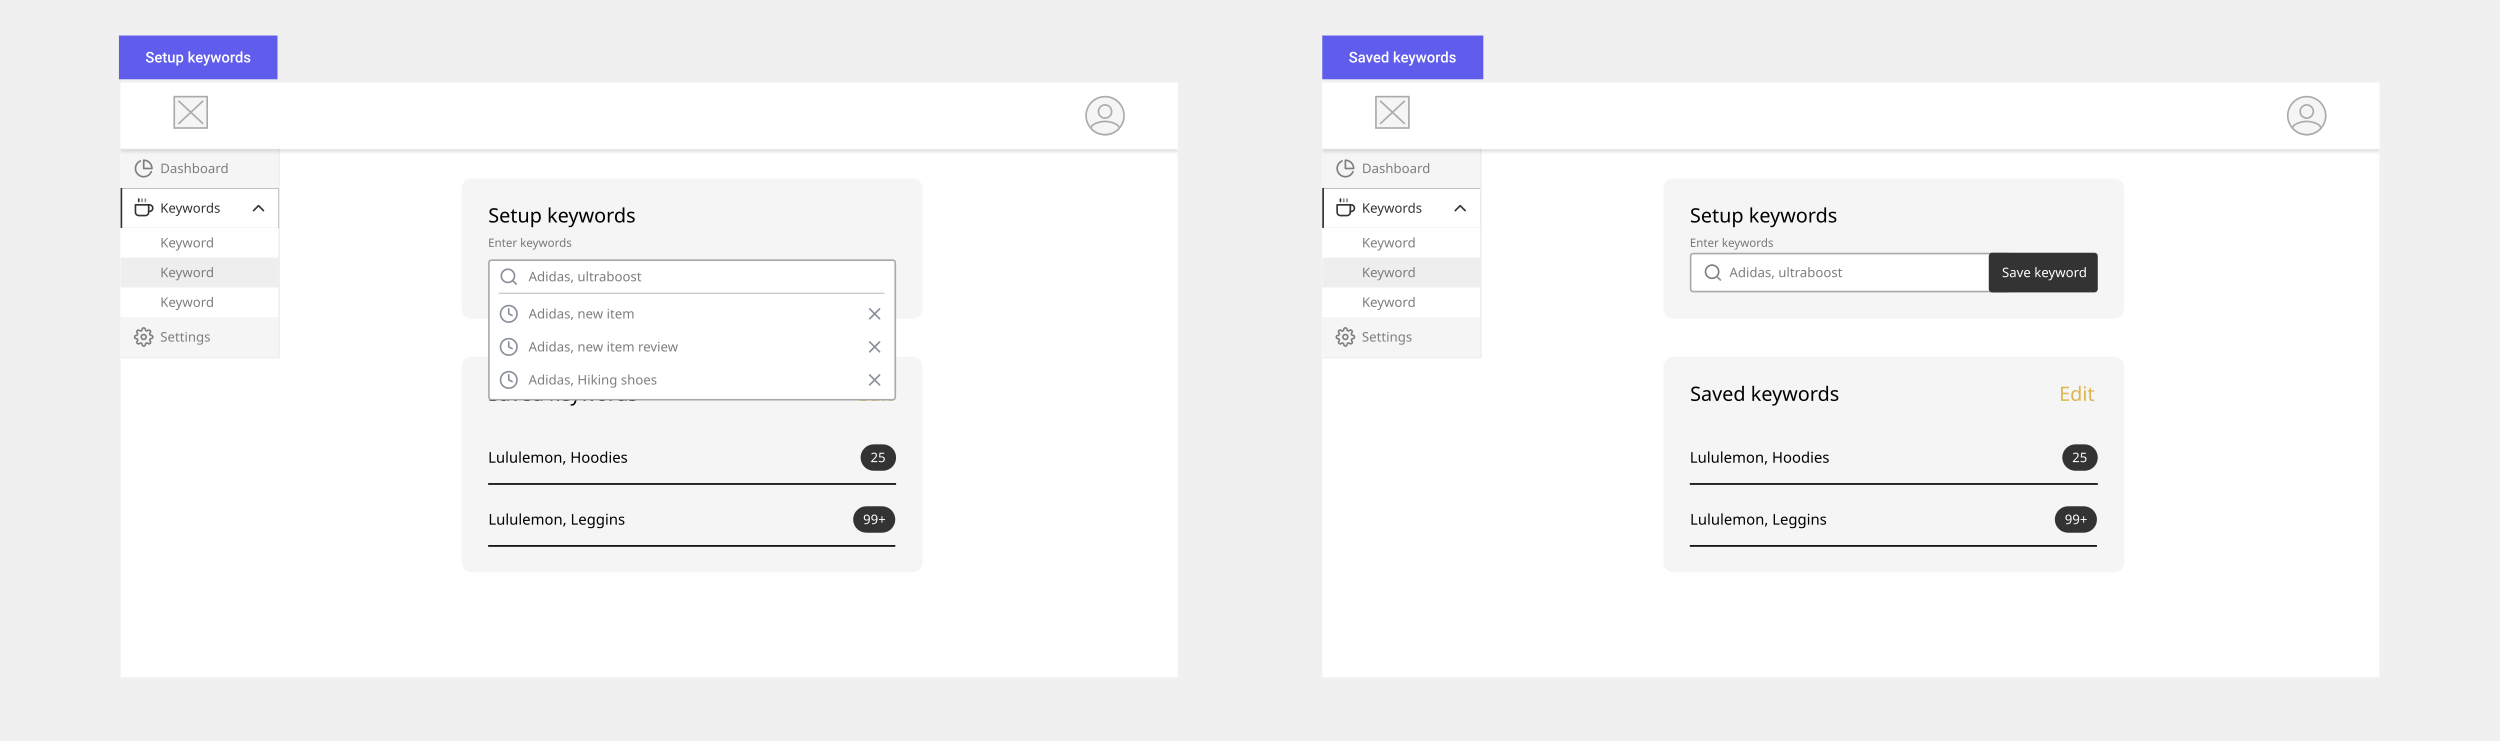
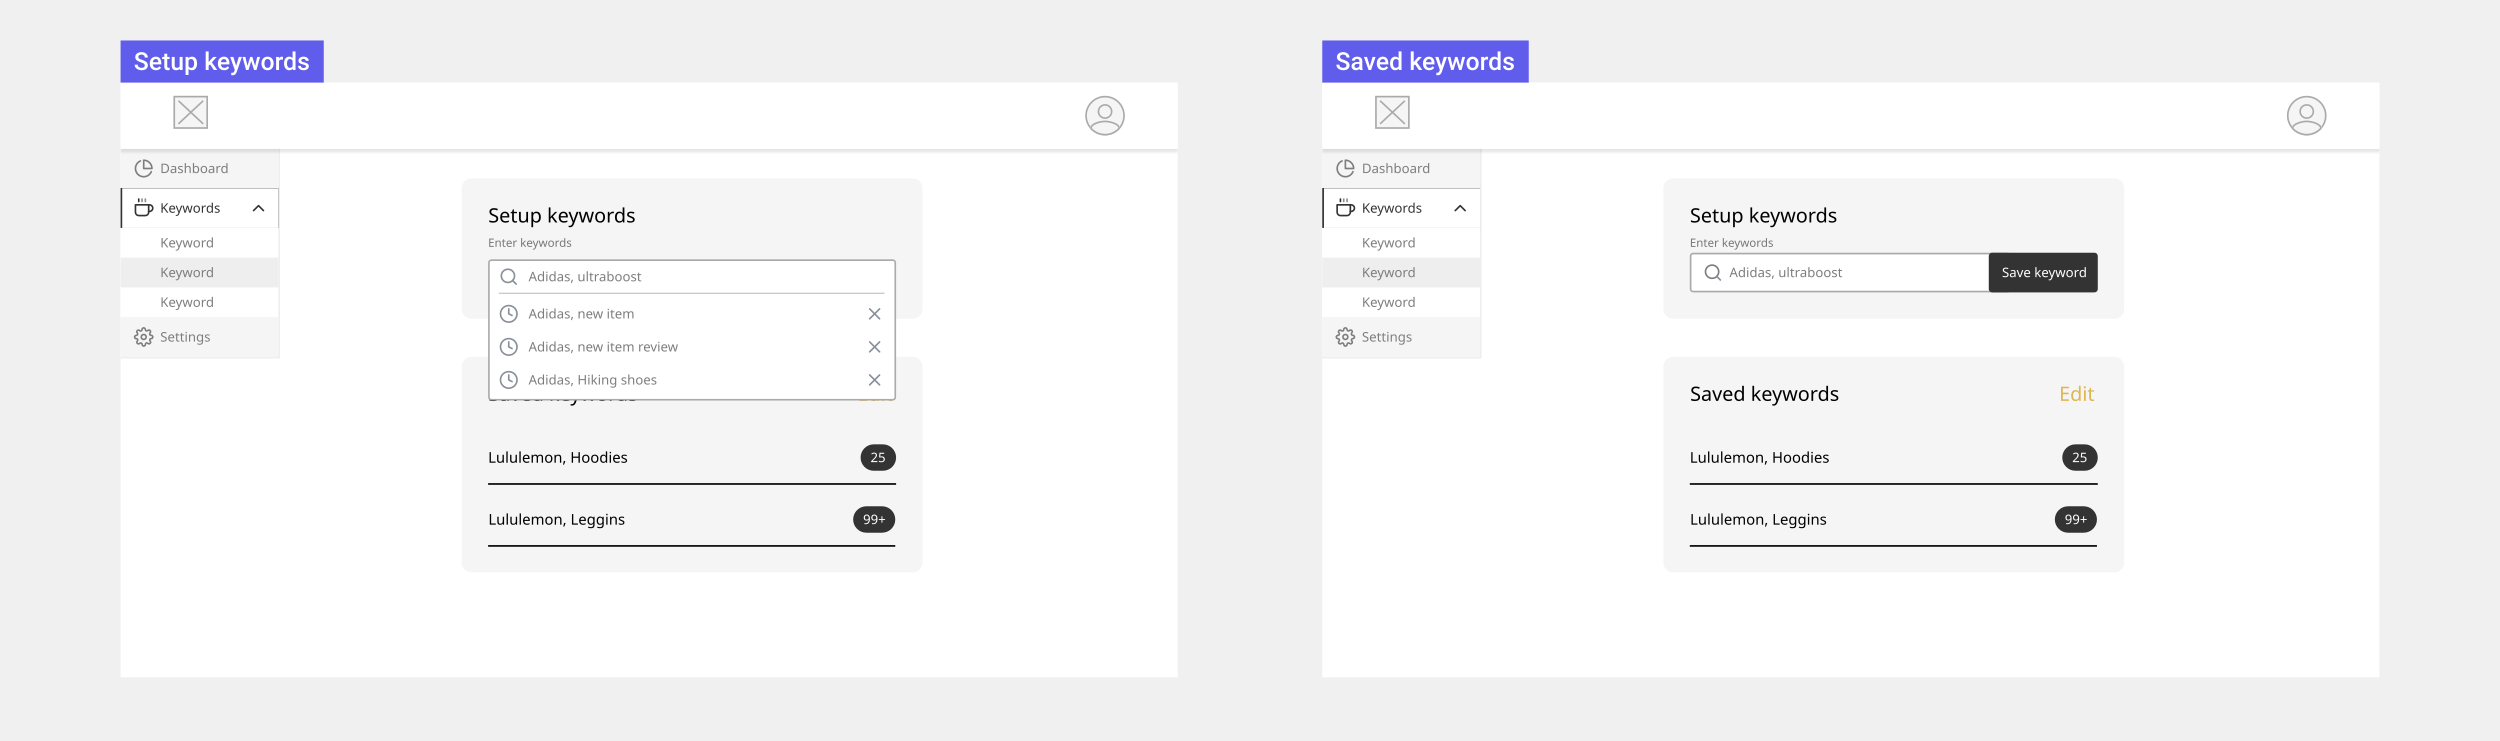
<svg xmlns="http://www.w3.org/2000/svg" width="3027" height="897" viewBox="0 0 3027 897" fill="none">
  <g clip-path="url(#clip0_3253_23438)">
    <rect width="1280" height="720" transform="translate(146 100)" fill="white" />
    <rect x="559" y="432" width="558" height="261" rx="12" fill="#F5F5F5" />
    <text fill="black" xml:space="preserve" style="white-space: pre" font-family="Chalkboard" font-size="24" letter-spacing="0em">
      <tspan x="591.398" y="485.367">Saved keywords</tspan>
    </text>
    <text fill="#DEB650" xml:space="preserve" style="white-space: pre" font-family="Chalkboard" font-size="24" letter-spacing="0em">
      <tspan x="1038.17" y="485.367">Edit</tspan>
    </text>
    <text fill="black" xml:space="preserve" style="white-space: pre" font-family="Chalkboard" font-size="18" letter-spacing="0em">
      <tspan x="591.019" y="560.275">Lululemon, Hoodies</tspan>
    </text>
    <rect x="1042" y="538" width="43" height="32" rx="16" fill="#333333" />
    <text fill="white" xml:space="preserve" style="white-space: pre" font-family="Chalkboard" font-size="16" letter-spacing="0em">
      <tspan x="1054" y="559.578">25</tspan>
    </text>
    <path d="M1085 585H591V587H1085V585Z" fill="black" mask="url(#path-4-inside-1_3253_23438)" />
    <text fill="black" xml:space="preserve" style="white-space: pre" font-family="Chalkboard" font-size="18" letter-spacing="0em">
      <tspan x="591.31" y="635.275">Lululemon, Leggins</tspan>
    </text>
    <rect x="1033" y="613" width="51" height="32" rx="16" fill="#333333" />
    <text fill="white" xml:space="preserve" style="white-space: pre" font-family="Chalkboard" font-size="16" letter-spacing="0em">
      <tspan x="1045" y="634.578">99+</tspan>
    </text>
    <path d="M1084 660H591V662H1084V660Z" fill="black" mask="url(#path-9-inside-2_3253_23438)" />
    <rect width="191" height="48" transform="translate(146 180)" fill="#F5F5F5" />
    <path d="M183.21 207.89C182.574 209.394 181.579 210.72 180.312 211.751C179.045 212.782 177.545 213.487 175.942 213.805C174.34 214.122 172.684 214.042 171.12 213.572C169.556 213.101 168.131 212.255 166.969 211.107C165.807 209.958 164.945 208.543 164.457 206.984C163.968 205.425 163.87 203.771 164.169 202.165C164.468 200.559 165.155 199.051 166.172 197.772C167.189 196.493 168.503 195.483 170 194.83" stroke="#7D7D7D" stroke-width="2" stroke-linecap="round" stroke-linejoin="round" />
    <path d="M184 204C184 202.687 183.741 201.386 183.239 200.173C182.736 198.96 182 197.858 181.071 196.929C180.142 196 179.04 195.264 177.827 194.761C176.614 194.259 175.313 194 174 194V204H184Z" stroke="#7D7D7D" stroke-width="2" stroke-linecap="round" stroke-linejoin="round" />
    <text fill="#7D7D7D" xml:space="preserve" style="white-space: pre" font-family="Chalkboard" font-size="16" letter-spacing="0em">
      <tspan x="194" y="209.578">Dashboard</tspan>
    </text>
    <g filter="url(#filter0_i_3253_23438)">
      <rect width="191" height="48" transform="translate(146 228)" fill="white" />
      <path d="M180 248H181C182.061 248 183.078 248.421 183.828 249.172C184.579 249.922 185 250.939 185 252C185 253.061 184.579 254.078 183.828 254.828C183.078 255.579 182.061 256 181 256H180" stroke="#333333" stroke-width="2" stroke-linecap="round" stroke-linejoin="round" />
      <path d="M164 248H180V257C180 258.061 179.579 259.078 178.828 259.828C178.078 260.579 177.061 261 176 261H168C166.939 261 165.922 260.579 165.172 259.828C164.421 259.078 164 258.061 164 257V248Z" stroke="#333333" stroke-width="2" stroke-linecap="round" stroke-linejoin="round" />
      <path d="M168 241V244" stroke="#333333" stroke-width="2" stroke-linecap="round" stroke-linejoin="round" />
      <path d="M172 241V244" stroke="#898F9B" stroke-width="2" stroke-linecap="round" stroke-linejoin="round" />
      <path d="M176 241V244" stroke="#898F9B" stroke-width="2" stroke-linecap="round" stroke-linejoin="round" />
      <text fill="#333333" xml:space="preserve" style="white-space: pre" font-family="Chalkboard" font-size="16" letter-spacing="0em">
        <tspan x="194" y="257.578">Keywords</tspan>
      </text>
      <path d="M319 255L313 249L307 255" stroke="#333333" stroke-width="2" stroke-linecap="round" stroke-linejoin="round" />
    </g>
    <rect width="191" height="108" transform="translate(146 276)" fill="white" />
    <text fill="#7D7D7D" xml:space="preserve" style="white-space: pre" font-family="Chalkboard" font-size="16" letter-spacing="0em">
      <tspan x="194" y="299.578">Keyword</tspan>
    </text>
    <rect width="191" height="36" transform="translate(146 312)" fill="#EEEEEE" />
    <text fill="#7D7D7D" xml:space="preserve" style="white-space: pre" font-family="Chalkboard" font-size="16" letter-spacing="0em">
      <tspan x="194" y="335.578">Keyword</tspan>
    </text>
    <text fill="#7D7D7D" xml:space="preserve" style="white-space: pre" font-family="Chalkboard" font-size="16" letter-spacing="0em">
      <tspan x="194" y="371.578">Keyword</tspan>
    </text>
    <rect width="191" height="48" transform="translate(146 384)" fill="#F5F5F5" />
    <path d="M174 411C175.657 411 177 409.657 177 408C177 406.343 175.657 405 174 405C172.343 405 171 406.343 171 408C171 409.657 172.343 411 174 411Z" stroke="#7D7D7D" stroke-width="2" stroke-linecap="round" stroke-linejoin="round" />
    <path d="M181.4 411C181.267 411.302 181.227 411.636 181.286 411.961C181.345 412.285 181.499 412.584 181.73 412.82L181.79 412.88C181.976 413.066 182.123 413.286 182.224 413.529C182.325 413.772 182.377 414.032 182.377 414.295C182.377 414.558 182.325 414.818 182.224 415.061C182.123 415.304 181.976 415.524 181.79 415.71C181.604 415.896 181.384 416.043 181.141 416.144C180.898 416.245 180.638 416.297 180.375 416.297C180.112 416.297 179.852 416.245 179.609 416.144C179.366 416.043 179.146 415.896 178.96 415.71L178.9 415.65C178.664 415.419 178.365 415.265 178.041 415.206C177.716 415.147 177.382 415.187 177.08 415.32C176.784 415.447 176.532 415.657 176.354 415.926C176.177 416.194 176.081 416.508 176.08 416.83V417C176.08 417.53 175.869 418.039 175.494 418.414C175.119 418.789 174.61 419 174.08 419C173.55 419 173.041 418.789 172.666 418.414C172.291 418.039 172.08 417.53 172.08 417V416.91C172.072 416.579 171.965 416.258 171.773 415.989C171.58 415.719 171.311 415.514 171 415.4C170.698 415.267 170.364 415.227 170.039 415.286C169.715 415.345 169.416 415.499 169.18 415.73L169.12 415.79C168.934 415.976 168.714 416.123 168.471 416.224C168.228 416.325 167.968 416.377 167.705 416.377C167.442 416.377 167.182 416.325 166.939 416.224C166.696 416.123 166.476 415.976 166.29 415.79C166.104 415.604 165.957 415.384 165.856 415.141C165.755 414.898 165.703 414.638 165.703 414.375C165.703 414.112 165.755 413.852 165.856 413.609C165.957 413.366 166.104 413.146 166.29 412.96L166.35 412.9C166.581 412.664 166.735 412.365 166.794 412.041C166.853 411.716 166.813 411.382 166.68 411.08C166.553 410.784 166.343 410.532 166.074 410.354C165.806 410.177 165.492 410.081 165.17 410.08H165C164.47 410.08 163.961 409.869 163.586 409.494C163.211 409.119 163 408.61 163 408.08C163 407.55 163.211 407.041 163.586 406.666C163.961 406.291 164.47 406.08 165 406.08H165.09C165.421 406.072 165.742 405.965 166.011 405.773C166.281 405.58 166.486 405.311 166.6 405C166.733 404.698 166.773 404.364 166.714 404.039C166.655 403.715 166.501 403.416 166.27 403.18L166.21 403.12C166.024 402.934 165.877 402.714 165.776 402.471C165.675 402.228 165.623 401.968 165.623 401.705C165.623 401.442 165.675 401.182 165.776 400.939C165.877 400.696 166.024 400.476 166.21 400.29C166.396 400.104 166.616 399.957 166.859 399.856C167.102 399.755 167.362 399.703 167.625 399.703C167.888 399.703 168.148 399.755 168.391 399.856C168.634 399.957 168.854 400.104 169.04 400.29L169.1 400.35C169.336 400.581 169.635 400.735 169.959 400.794C170.284 400.853 170.618 400.813 170.92 400.68H171C171.296 400.553 171.548 400.343 171.726 400.074C171.903 399.806 171.999 399.492 172 399.17V399C172 398.47 172.211 397.961 172.586 397.586C172.961 397.211 173.47 397 174 397C174.53 397 175.039 397.211 175.414 397.586C175.789 397.961 176 398.47 176 399V399.09C176.001 399.412 176.097 399.726 176.274 399.994C176.452 400.263 176.704 400.473 177 400.6C177.302 400.733 177.636 400.773 177.961 400.714C178.285 400.655 178.584 400.501 178.82 400.27L178.88 400.21C179.066 400.024 179.286 399.877 179.529 399.776C179.772 399.675 180.032 399.623 180.295 399.623C180.558 399.623 180.818 399.675 181.061 399.776C181.304 399.877 181.524 400.024 181.71 400.21C181.896 400.396 182.043 400.616 182.144 400.859C182.245 401.102 182.297 401.362 182.297 401.625C182.297 401.888 182.245 402.148 182.144 402.391C182.043 402.634 181.896 402.854 181.71 403.04L181.65 403.1C181.419 403.336 181.265 403.635 181.206 403.959C181.147 404.284 181.187 404.618 181.32 404.92V405C181.447 405.296 181.657 405.548 181.926 405.726C182.194 405.903 182.508 405.999 182.83 406H183C183.53 406 184.039 406.211 184.414 406.586C184.789 406.961 185 407.47 185 408C185 408.53 184.789 409.039 184.414 409.414C184.039 409.789 183.53 410 183 410H182.91C182.588 410.001 182.274 410.097 182.006 410.274C181.737 410.452 181.527 410.704 181.4 411V411Z" stroke="#7D7D7D" stroke-width="2" stroke-linecap="round" stroke-linejoin="round" />
    <text fill="#7D7D7D" xml:space="preserve" style="white-space: pre" font-family="Chalkboard" font-size="16" letter-spacing="0em">
      <tspan x="194" y="413.578">Settings</tspan>
    </text>
    <rect x="145" y="179" width="193" height="254" stroke="#EEEEEE" stroke-width="2" />
    <g filter="url(#filter1_d_3253_23438)">
      <rect width="1280" height="80" transform="translate(146 100)" fill="white" />
      <rect x="211" y="117" width="39.868" height="38" fill="#F5F5F5" />
      <path d="M216 122L246 150" stroke="#AAAAAA" stroke-width="2" />
      <path d="M246 122L216 150" stroke="#AAAAAA" stroke-width="2" />
      <rect x="211" y="117" width="39.868" height="38" stroke="#AAAAAA" stroke-width="2" />
      <circle cx="1338" cy="140" r="23" fill="#F5F5F5" stroke="#AAAAAA" stroke-width="2" />
      <mask id="path-35-inside-3_3253_23438" fill="white">
        <path fill-rule="evenodd" clip-rule="evenodd" d="M1320 155.875V155C1320 149.015 1331.99 146 1338 146C1344.01 146 1356 149.015 1356 155V155.875C1351.6 160.857 1345.17 164 1338 164C1330.83 164 1324.4 160.857 1320 155.875ZM1338 126C1333.03 126 1329 130.028 1329 135C1329 139.972 1333.03 144 1338 144C1342.97 144 1347 139.972 1347 135C1347 130.028 1342.97 126 1338 126Z" />
      </mask>
      <path fill-rule="evenodd" clip-rule="evenodd" d="M1320 155.875V155C1320 149.015 1331.99 146 1338 146C1344.01 146 1356 149.015 1356 155V155.875C1351.6 160.857 1345.17 164 1338 164C1330.83 164 1324.4 160.857 1320 155.875ZM1338 126C1333.03 126 1329 130.028 1329 135C1329 139.972 1333.03 144 1338 144C1342.97 144 1347 139.972 1347 135C1347 130.028 1342.97 126 1338 126Z" fill="#F5F5F5" />
      <path d="M1320 155.875H1318V156.631L1318.5 157.198L1320 155.875ZM1356 155.875L1357.5 157.198L1358 156.631V155.875H1356ZM1322 155.875V155H1318V155.875H1322ZM1322 155C1322 154.238 1322.37 153.423 1323.32 152.539C1324.3 151.641 1325.74 150.814 1327.49 150.112C1331 148.707 1335.25 148 1338 148V144C1334.75 144 1329.99 144.801 1326 146.399C1324.01 147.199 1322.08 148.248 1320.61 149.599C1319.13 150.963 1318 152.769 1318 155H1322ZM1338 148C1340.75 148 1345 148.707 1348.51 150.112C1350.26 150.814 1351.7 151.641 1352.68 152.539C1353.63 153.423 1354 154.238 1354 155H1358C1358 152.769 1356.87 150.963 1355.39 149.599C1353.92 148.248 1351.99 147.199 1350 146.399C1346.01 144.801 1341.25 144 1338 144V148ZM1354 155V155.875H1358V155H1354ZM1354.5 154.551C1350.47 159.122 1344.57 162 1338 162V166C1345.77 166 1352.74 162.593 1357.5 157.198L1354.5 154.551ZM1338 162C1331.43 162 1325.53 159.122 1321.5 154.551L1318.5 157.198C1323.26 162.593 1330.23 166 1338 166V162ZM1331 135C1331 131.132 1334.13 128 1338 128V124C1331.92 124 1327 128.923 1327 135H1331ZM1338 142C1334.13 142 1331 138.868 1331 135H1327C1327 141.077 1331.92 146 1338 146V142ZM1345 135C1345 138.868 1341.87 142 1338 142V146C1344.08 146 1349 141.077 1349 135H1345ZM1338 128C1341.87 128 1345 131.132 1345 135H1349C1349 128.923 1344.08 124 1338 124V128Z" fill="#AAAAAA" mask="url(#path-35-inside-3_3253_23438)" />
    </g>
    <rect x="559" y="216" width="558" height="170" rx="12" fill="#F5F5F5" />
    <text fill="#767676" xml:space="preserve" style="white-space: pre" font-family="Chalkboard" font-size="14" letter-spacing="0em">
      <tspan x="591" y="298.881">Enter keywords</tspan>
    </text>
    <text fill="black" xml:space="preserve" style="white-space: pre" font-family="Chalkboard" font-size="24" letter-spacing="0em">
      <tspan x="591.172" y="269.367">Setup keywords</tspan>
    </text>
    <rect x="592" y="315" width="492" height="169" rx="3" fill="white" />
    <rect x="592" y="315" width="492" height="169" rx="3" stroke="#AAAAAA" stroke-width="2" />
    <path d="M616 390C621.523 390 626 385.523 626 380C626 374.477 621.523 370 616 370C610.477 370 606 374.477 606 380C606 385.523 610.477 390 616 390Z" stroke="#898F9B" stroke-width="2" stroke-linecap="round" stroke-linejoin="round" />
    <path d="M616 374V380L620 382" stroke="#898F9B" stroke-width="2" stroke-linecap="round" stroke-linejoin="round" />
    <text fill="#7D7D7D" xml:space="preserve" style="white-space: pre" font-family="Chalkboard" font-size="16" letter-spacing="0em">
      <tspan x="640" y="385.578">Adidas, new item</tspan>
    </text>
    <path d="M1065 374L1053 386" stroke="#898F9B" stroke-width="2" stroke-linecap="round" stroke-linejoin="round" />
    <path d="M1053 374L1065 386" stroke="#898F9B" stroke-width="2" stroke-linecap="round" stroke-linejoin="round" />
    <path d="M616 430C621.523 430 626 425.523 626 420C626 414.477 621.523 410 616 410C610.477 410 606 414.477 606 420C606 425.523 610.477 430 616 430Z" stroke="#898F9B" stroke-width="2" stroke-linecap="round" stroke-linejoin="round" />
    <path d="M616 414V420L620 422" stroke="#898F9B" stroke-width="2" stroke-linecap="round" stroke-linejoin="round" />
    <text fill="#7D7D7D" xml:space="preserve" style="white-space: pre" font-family="Chalkboard" font-size="16" letter-spacing="0em">
      <tspan x="640" y="425.578">Adidas, new item review</tspan>
    </text>
    <path d="M1065 414L1053 426" stroke="#898F9B" stroke-width="2" stroke-linecap="round" stroke-linejoin="round" />
    <path d="M1053 414L1065 426" stroke="#898F9B" stroke-width="2" stroke-linecap="round" stroke-linejoin="round" />
    <path d="M616 470C621.523 470 626 465.523 626 460C626 454.477 621.523 450 616 450C610.477 450 606 454.477 606 460C606 465.523 610.477 470 616 470Z" stroke="#898F9B" stroke-width="2" stroke-linecap="round" stroke-linejoin="round" />
    <path d="M616 454V460L620 462" stroke="#898F9B" stroke-width="2" stroke-linecap="round" stroke-linejoin="round" />
    <text fill="#7D7D7D" xml:space="preserve" style="white-space: pre" font-family="Chalkboard" font-size="16" letter-spacing="0em">
      <tspan x="640" y="465.578">Adidas, Hiking shoes</tspan>
    </text>
    <path d="M1065 454L1053 466" stroke="#898F9B" stroke-width="2" stroke-linecap="round" stroke-linejoin="round" />
    <path d="M1053 454L1065 466" stroke="#898F9B" stroke-width="2" stroke-linecap="round" stroke-linejoin="round" />
    <path d="M615 342C619.418 342 623 338.418 623 334C623 329.582 619.418 326 615 326C610.582 326 607 329.582 607 334C607 338.418 610.582 342 615 342Z" stroke="#898F9B" stroke-width="2" stroke-linecap="round" stroke-linejoin="round" />
    <path d="M625 344L620.65 339.65" stroke="#898F9B" stroke-width="2" stroke-linecap="round" stroke-linejoin="round" />
    <text fill="#7D7D7D" xml:space="preserve" style="white-space: pre" font-family="Chalkboard" font-size="16" letter-spacing="0em">
      <tspan x="640" y="340.578">Adidas, ultraboost</tspan>
    </text>
    <path d="M604 355L1071 355" stroke="#AAAAAA" />
  </g>
  <g clip-path="url(#clip1_3253_23438)">
    <rect width="1280" height="720" transform="translate(1601 100)" fill="white" />
    <rect width="191" height="48" transform="translate(1601 180)" fill="#F5F5F5" />
    <path d="M1638.21 207.89C1637.57 209.394 1636.58 210.72 1635.31 211.751C1634.04 212.782 1632.54 213.487 1630.94 213.805C1629.34 214.122 1627.68 214.042 1626.12 213.572C1624.56 213.101 1623.13 212.255 1621.97 211.107C1620.81 209.958 1619.94 208.543 1619.46 206.984C1618.97 205.425 1618.87 203.771 1619.17 202.165C1619.47 200.559 1620.16 199.051 1621.17 197.772C1622.19 196.493 1623.5 195.483 1625 194.83" stroke="#7D7D7D" stroke-width="2" stroke-linecap="round" stroke-linejoin="round" />
    <path d="M1639 204C1639 202.687 1638.74 201.386 1638.24 200.173C1637.74 198.96 1637 197.858 1636.07 196.929C1635.14 196 1634.04 195.264 1632.83 194.761C1631.61 194.259 1630.31 194 1629 194V204H1639Z" stroke="#7D7D7D" stroke-width="2" stroke-linecap="round" stroke-linejoin="round" />
    <text fill="#7D7D7D" xml:space="preserve" style="white-space: pre" font-family="Chalkboard" font-size="16" letter-spacing="0em">
      <tspan x="1649" y="209.578">Dashboard</tspan>
    </text>
    <g filter="url(#filter2_i_3253_23438)">
      <rect width="191" height="48" transform="translate(1601 228)" fill="white" />
      <path d="M1635 248H1636C1637.06 248 1638.08 248.421 1638.83 249.172C1639.58 249.922 1640 250.939 1640 252C1640 253.061 1639.58 254.078 1638.83 254.828C1638.08 255.579 1637.06 256 1636 256H1635" stroke="#333333" stroke-width="2" stroke-linecap="round" stroke-linejoin="round" />
      <path d="M1619 248H1635V257C1635 258.061 1634.58 259.078 1633.83 259.828C1633.08 260.579 1632.06 261 1631 261H1623C1621.94 261 1620.92 260.579 1620.17 259.828C1619.42 259.078 1619 258.061 1619 257V248Z" stroke="#333333" stroke-width="2" stroke-linecap="round" stroke-linejoin="round" />
      <path d="M1623 241V244" stroke="#333333" stroke-width="2" stroke-linecap="round" stroke-linejoin="round" />
      <path d="M1627 241V244" stroke="#898F9B" stroke-width="2" stroke-linecap="round" stroke-linejoin="round" />
      <path d="M1631 241V244" stroke="#898F9B" stroke-width="2" stroke-linecap="round" stroke-linejoin="round" />
      <text fill="#333333" xml:space="preserve" style="white-space: pre" font-family="Chalkboard" font-size="16" letter-spacing="0em">
        <tspan x="1649" y="257.578">Keywords</tspan>
      </text>
      <path d="M1774 255L1768 249L1762 255" stroke="#333333" stroke-width="2" stroke-linecap="round" stroke-linejoin="round" />
    </g>
    <rect width="191" height="108" transform="translate(1601 276)" fill="white" />
    <text fill="#7D7D7D" xml:space="preserve" style="white-space: pre" font-family="Chalkboard" font-size="16" letter-spacing="0em">
      <tspan x="1649" y="299.578">Keyword</tspan>
    </text>
    <rect width="191" height="36" transform="translate(1601 312)" fill="#EEEEEE" />
    <text fill="#7D7D7D" xml:space="preserve" style="white-space: pre" font-family="Chalkboard" font-size="16" letter-spacing="0em">
      <tspan x="1649" y="335.578">Keyword</tspan>
    </text>
    <text fill="#7D7D7D" xml:space="preserve" style="white-space: pre" font-family="Chalkboard" font-size="16" letter-spacing="0em">
      <tspan x="1649" y="371.578">Keyword</tspan>
    </text>
    <rect width="191" height="48" transform="translate(1601 384)" fill="#F5F5F5" />
    <path d="M1629 411C1630.66 411 1632 409.657 1632 408C1632 406.343 1630.66 405 1629 405C1627.34 405 1626 406.343 1626 408C1626 409.657 1627.34 411 1629 411Z" stroke="#7D7D7D" stroke-width="2" stroke-linecap="round" stroke-linejoin="round" />
    <path d="M1636.4 411C1636.27 411.302 1636.23 411.636 1636.29 411.961C1636.34 412.285 1636.5 412.584 1636.73 412.82L1636.79 412.88C1636.98 413.066 1637.12 413.286 1637.22 413.529C1637.32 413.772 1637.38 414.032 1637.38 414.295C1637.38 414.558 1637.32 414.818 1637.22 415.061C1637.12 415.304 1636.98 415.524 1636.79 415.71C1636.6 415.896 1636.38 416.043 1636.14 416.144C1635.9 416.245 1635.64 416.297 1635.38 416.297C1635.11 416.297 1634.85 416.245 1634.61 416.144C1634.37 416.043 1634.15 415.896 1633.96 415.71L1633.9 415.65C1633.66 415.419 1633.36 415.265 1633.04 415.206C1632.72 415.147 1632.38 415.187 1632.08 415.32C1631.78 415.447 1631.53 415.657 1631.35 415.926C1631.18 416.194 1631.08 416.508 1631.08 416.83V417C1631.08 417.53 1630.87 418.039 1630.49 418.414C1630.12 418.789 1629.61 419 1629.08 419C1628.55 419 1628.04 418.789 1627.67 418.414C1627.29 418.039 1627.08 417.53 1627.08 417V416.91C1627.07 416.579 1626.97 416.258 1626.77 415.989C1626.58 415.719 1626.31 415.514 1626 415.4C1625.7 415.267 1625.36 415.227 1625.04 415.286C1624.72 415.345 1624.42 415.499 1624.18 415.73L1624.12 415.79C1623.93 415.976 1623.71 416.123 1623.47 416.224C1623.23 416.325 1622.97 416.377 1622.7 416.377C1622.44 416.377 1622.18 416.325 1621.94 416.224C1621.7 416.123 1621.48 415.976 1621.29 415.79C1621.1 415.604 1620.96 415.384 1620.86 415.141C1620.76 414.898 1620.7 414.638 1620.7 414.375C1620.7 414.112 1620.76 413.852 1620.86 413.609C1620.96 413.366 1621.1 413.146 1621.29 412.96L1621.35 412.9C1621.58 412.664 1621.74 412.365 1621.79 412.041C1621.85 411.716 1621.81 411.382 1621.68 411.08C1621.55 410.784 1621.34 410.532 1621.07 410.354C1620.81 410.177 1620.49 410.081 1620.17 410.08H1620C1619.47 410.08 1618.96 409.869 1618.59 409.494C1618.21 409.119 1618 408.61 1618 408.08C1618 407.55 1618.21 407.041 1618.59 406.666C1618.96 406.291 1619.47 406.08 1620 406.08H1620.09C1620.42 406.072 1620.74 405.965 1621.01 405.773C1621.28 405.58 1621.49 405.311 1621.6 405C1621.73 404.698 1621.77 404.364 1621.71 404.039C1621.66 403.715 1621.5 403.416 1621.27 403.18L1621.21 403.12C1621.02 402.934 1620.88 402.714 1620.78 402.471C1620.68 402.228 1620.62 401.968 1620.62 401.705C1620.62 401.442 1620.68 401.182 1620.78 400.939C1620.88 400.696 1621.02 400.476 1621.21 400.29C1621.4 400.104 1621.62 399.957 1621.86 399.856C1622.1 399.755 1622.36 399.703 1622.62 399.703C1622.89 399.703 1623.15 399.755 1623.39 399.856C1623.63 399.957 1623.85 400.104 1624.04 400.29L1624.1 400.35C1624.34 400.581 1624.64 400.735 1624.96 400.794C1625.28 400.853 1625.62 400.813 1625.92 400.68H1626C1626.3 400.553 1626.55 400.343 1626.73 400.074C1626.9 399.806 1627 399.492 1627 399.17V399C1627 398.47 1627.21 397.961 1627.59 397.586C1627.96 397.211 1628.47 397 1629 397C1629.53 397 1630.04 397.211 1630.41 397.586C1630.79 397.961 1631 398.47 1631 399V399.09C1631 399.412 1631.1 399.726 1631.27 399.994C1631.45 400.263 1631.7 400.473 1632 400.6C1632.3 400.733 1632.64 400.773 1632.96 400.714C1633.28 400.655 1633.58 400.501 1633.82 400.27L1633.88 400.21C1634.07 400.024 1634.29 399.877 1634.53 399.776C1634.77 399.675 1635.03 399.623 1635.3 399.623C1635.56 399.623 1635.82 399.675 1636.06 399.776C1636.3 399.877 1636.52 400.024 1636.71 400.21C1636.9 400.396 1637.04 400.616 1637.14 400.859C1637.24 401.102 1637.3 401.362 1637.3 401.625C1637.3 401.888 1637.24 402.148 1637.14 402.391C1637.04 402.634 1636.9 402.854 1636.71 403.04L1636.65 403.1C1636.42 403.336 1636.26 403.635 1636.21 403.959C1636.15 404.284 1636.19 404.618 1636.32 404.92V405C1636.45 405.296 1636.66 405.548 1636.93 405.726C1637.19 405.903 1637.51 405.999 1637.83 406H1638C1638.53 406 1639.04 406.211 1639.41 406.586C1639.79 406.961 1640 407.47 1640 408C1640 408.53 1639.79 409.039 1639.41 409.414C1639.04 409.789 1638.53 410 1638 410H1637.91C1637.59 410.001 1637.27 410.097 1637.01 410.274C1636.74 410.452 1636.53 410.704 1636.4 411V411Z" stroke="#7D7D7D" stroke-width="2" stroke-linecap="round" stroke-linejoin="round" />
    <text fill="#7D7D7D" xml:space="preserve" style="white-space: pre" font-family="Chalkboard" font-size="16" letter-spacing="0em">
      <tspan x="1649" y="413.578">Settings</tspan>
    </text>
    <rect x="1600" y="179" width="193" height="254" stroke="#EEEEEE" stroke-width="2" />
    <g filter="url(#filter3_d_3253_23438)">
      <rect width="1280" height="80" transform="translate(1601 100)" fill="white" />
      <rect x="1666" y="117" width="39.868" height="38" fill="#F5F5F5" />
      <path d="M1671 122L1701 150" stroke="#AAAAAA" stroke-width="2" />
      <path d="M1701 122L1671 150" stroke="#AAAAAA" stroke-width="2" />
      <rect x="1666" y="117" width="39.868" height="38" stroke="#AAAAAA" stroke-width="2" />
      <circle cx="2793" cy="140" r="23" fill="#F5F5F5" stroke="#AAAAAA" stroke-width="2" />
      <mask id="path-81-inside-4_3253_23438" fill="white">
        <path fill-rule="evenodd" clip-rule="evenodd" d="M2775 155.875V155C2775 149.015 2786.99 146 2793 146C2799.01 146 2811 149.015 2811 155V155.875C2806.6 160.857 2800.17 164 2793 164C2785.83 164 2779.4 160.857 2775 155.875ZM2793 126C2788.03 126 2784 130.028 2784 135C2784 139.972 2788.03 144 2793 144C2797.97 144 2802 139.972 2802 135C2802 130.028 2797.97 126 2793 126Z" />
      </mask>
      <path fill-rule="evenodd" clip-rule="evenodd" d="M2775 155.875V155C2775 149.015 2786.99 146 2793 146C2799.01 146 2811 149.015 2811 155V155.875C2806.6 160.857 2800.17 164 2793 164C2785.83 164 2779.4 160.857 2775 155.875ZM2793 126C2788.03 126 2784 130.028 2784 135C2784 139.972 2788.03 144 2793 144C2797.97 144 2802 139.972 2802 135C2802 130.028 2797.97 126 2793 126Z" fill="#F5F5F5" />
      <path d="M2775 155.875H2773V156.631L2773.5 157.198L2775 155.875ZM2811 155.875L2812.5 157.198L2813 156.631V155.875H2811ZM2777 155.875V155H2773V155.875H2777ZM2777 155C2777 154.238 2777.37 153.423 2778.32 152.539C2779.3 151.641 2780.74 150.814 2782.49 150.112C2786 148.707 2790.25 148 2793 148V144C2789.75 144 2784.99 144.801 2781 146.399C2779.01 147.199 2777.08 148.248 2775.61 149.599C2774.13 150.963 2773 152.769 2773 155H2777ZM2793 148C2795.75 148 2800 148.707 2803.51 150.112C2805.26 150.814 2806.7 151.641 2807.68 152.539C2808.63 153.423 2809 154.238 2809 155H2813C2813 152.769 2811.87 150.963 2810.39 149.599C2808.92 148.248 2806.99 147.199 2805 146.399C2801.01 144.801 2796.25 144 2793 144V148ZM2809 155V155.875H2813V155H2809ZM2809.5 154.551C2805.47 159.122 2799.57 162 2793 162V166C2800.77 166 2807.74 162.593 2812.5 157.198L2809.5 154.551ZM2793 162C2786.43 162 2780.53 159.122 2776.5 154.551L2773.5 157.198C2778.26 162.593 2785.23 166 2793 166V162ZM2786 135C2786 131.132 2789.13 128 2793 128V124C2786.92 124 2782 128.923 2782 135H2786ZM2793 142C2789.13 142 2786 138.868 2786 135H2782C2782 141.077 2786.92 146 2793 146V142ZM2800 135C2800 138.868 2796.87 142 2793 142V146C2799.08 146 2804 141.077 2804 135H2800ZM2793 128C2796.87 128 2800 131.132 2800 135H2804C2804 128.923 2799.08 124 2793 124V128Z" fill="#AAAAAA" mask="url(#path-81-inside-4_3253_23438)" />
    </g>
    <rect x="2014" y="216" width="558" height="170" rx="12" fill="#F5F5F5" />
    <text fill="black" xml:space="preserve" style="white-space: pre" font-family="Chalkboard" font-size="24" letter-spacing="0em">
      <tspan x="2046.17" y="269.367">Setup keywords</tspan>
    </text>
    <rect x="2047" y="307" width="387" height="46" rx="3" fill="white" />
    <path d="M2073 337C2077.42 337 2081 333.418 2081 329C2081 324.582 2077.42 321 2073 321C2068.58 321 2065 324.582 2065 329C2065 333.418 2068.58 337 2073 337Z" stroke="#7D7D7D" stroke-width="2" stroke-linecap="round" stroke-linejoin="round" />
    <path d="M2083 339L2078.65 334.65" stroke="#898F9B" stroke-width="2" stroke-linecap="round" stroke-linejoin="round" />
    <text fill="#7D7D7D" xml:space="preserve" style="white-space: pre" font-family="Chalkboard" font-size="16" letter-spacing="0em">
      <tspan x="2094" y="335.578">Adidas, ultraboost</tspan>
    </text>
    <text fill="#767676" xml:space="preserve" style="white-space: pre" font-family="Chalkboard" font-size="14" letter-spacing="0em">
      <tspan x="2046" y="298.881">Enter keywords</tspan>
    </text>
    <rect x="2047" y="307" width="387" height="46" rx="3" stroke="#AAAAAA" stroke-width="2" />
    <rect x="2408" y="306" width="132" height="48" rx="4" fill="#333333" />
    <text fill="white" xml:space="preserve" style="white-space: pre" font-family="Chalkboard" font-size="16" letter-spacing="0em">
      <tspan x="2424" y="335.578">Save keyword</tspan>
    </text>
    <rect x="2014" y="432" width="558" height="261" rx="12" fill="#F5F5F5" />
    <text fill="black" xml:space="preserve" style="white-space: pre" font-family="Chalkboard" font-size="24" letter-spacing="0em">
      <tspan x="2046.4" y="485.367">Saved keywords</tspan>
    </text>
    <text fill="#DEB650" xml:space="preserve" style="white-space: pre" font-family="Chalkboard" font-size="24" letter-spacing="0em">
      <tspan x="2493.17" y="485.367">Edit</tspan>
    </text>
    <text fill="black" xml:space="preserve" style="white-space: pre" font-family="Chalkboard" font-size="18" letter-spacing="0em">
      <tspan x="2046.02" y="560.275">Lululemon, Hoodies</tspan>
    </text>
    <rect x="2497" y="538" width="43" height="32" rx="16" fill="#333333" />
    <text fill="white" xml:space="preserve" style="white-space: pre" font-family="Chalkboard" font-size="16" letter-spacing="0em">
      <tspan x="2509" y="559.578">25</tspan>
    </text>
    <path d="M2540 585H2046V587H2540V585Z" fill="black" mask="url(#path-95-inside-5_3253_23438)" />
    <text fill="black" xml:space="preserve" style="white-space: pre" font-family="Chalkboard" font-size="18" letter-spacing="0em">
      <tspan x="2046.31" y="635.275">Lululemon, Leggins</tspan>
    </text>
    <rect x="2488" y="613" width="51" height="32" rx="16" fill="#333333" />
    <text fill="white" xml:space="preserve" style="white-space: pre" font-family="Chalkboard" font-size="16" letter-spacing="0em">
      <tspan x="2500" y="634.578">99+</tspan>
    </text>
    <path d="M2539 660H2046V662H2539V660Z" fill="black" mask="url(#path-100-inside-6_3253_23438)" />
  </g>
-   <rect width="192" height="53" transform="translate(144 43)" fill="#605DEC" />
-   <text fill="white" xml:space="preserve" style="white-space: pre" font-family="Roboto" font-size="18" font-weight="500" letter-spacing="0em">
-     <tspan x="176" y="75.652">Setup keywords</tspan>
+   <rect width="246" height="51" transform="translate(146 49)" fill="#605DEC" />
+   <text fill="white" xml:space="preserve" style="white-space: pre" font-family="Roboto" font-size="30" font-weight="500" letter-spacing="0em">
+     <tspan x="162" y="84.754">Setup keywords</tspan>
  </text>
-   <rect width="195" height="53" transform="translate(1601 43)" fill="#605DEC" />
-   <text fill="white" xml:space="preserve" style="white-space: pre" font-family="Roboto" font-size="18" font-weight="500" letter-spacing="0em">
-     <tspan x="1633" y="75.652">Saved keywords</tspan>
+   <rect width="250" height="51" transform="translate(1601 49)" fill="#605DEC" />
+   <text fill="white" xml:space="preserve" style="white-space: pre" font-family="Roboto" font-size="30" font-weight="500" letter-spacing="0em">
+     <tspan x="1617" y="84.754">Saved keywords</tspan>
  </text>
  <defs>
    <filter id="filter0_i_3253_23438" x="146" y="228" width="191" height="48" filterUnits="userSpaceOnUse" color-interpolation-filters="sRGB">
      <feFlood flood-opacity="0" result="BackgroundImageFix" />
      <feBlend mode="normal" in="SourceGraphic" in2="BackgroundImageFix" result="shape" />
      <feColorMatrix in="SourceAlpha" type="matrix" values="0 0 0 0 0 0 0 0 0 0 0 0 0 0 0 0 0 0 127 0" result="hardAlpha" />
      <feOffset dx="2" />
      <feComposite in2="hardAlpha" operator="arithmetic" k2="-1" k3="1" />
      <feColorMatrix type="matrix" values="0 0 0 0 0.2 0 0 0 0 0.2 0 0 0 0 0.2 0 0 0 1 0" />
      <feBlend mode="normal" in2="shape" result="effect1_innerShadow_3253_23438" />
    </filter>
    <filter id="filter1_d_3253_23438" x="142" y="100" width="1288" height="88" filterUnits="userSpaceOnUse" color-interpolation-filters="sRGB">
      <feFlood flood-opacity="0" result="BackgroundImageFix" />
      <feColorMatrix in="SourceAlpha" type="matrix" values="0 0 0 0 0 0 0 0 0 0 0 0 0 0 0 0 0 0 127 0" result="hardAlpha" />
      <feOffset dy="4" />
      <feGaussianBlur stdDeviation="2" />
      <feComposite in2="hardAlpha" operator="out" />
      <feColorMatrix type="matrix" values="0 0 0 0 0 0 0 0 0 0 0 0 0 0 0 0 0 0 0.1 0" />
      <feBlend mode="normal" in2="BackgroundImageFix" result="effect1_dropShadow_3253_23438" />
      <feBlend mode="normal" in="SourceGraphic" in2="effect1_dropShadow_3253_23438" result="shape" />
    </filter>
    <filter id="filter2_i_3253_23438" x="1601" y="228" width="191" height="48" filterUnits="userSpaceOnUse" color-interpolation-filters="sRGB">
      <feFlood flood-opacity="0" result="BackgroundImageFix" />
      <feBlend mode="normal" in="SourceGraphic" in2="BackgroundImageFix" result="shape" />
      <feColorMatrix in="SourceAlpha" type="matrix" values="0 0 0 0 0 0 0 0 0 0 0 0 0 0 0 0 0 0 127 0" result="hardAlpha" />
      <feOffset dx="2" />
      <feComposite in2="hardAlpha" operator="arithmetic" k2="-1" k3="1" />
      <feColorMatrix type="matrix" values="0 0 0 0 0.2 0 0 0 0 0.2 0 0 0 0 0.2 0 0 0 1 0" />
      <feBlend mode="normal" in2="shape" result="effect1_innerShadow_3253_23438" />
    </filter>
    <filter id="filter3_d_3253_23438" x="1597" y="100" width="1288" height="88" filterUnits="userSpaceOnUse" color-interpolation-filters="sRGB">
      <feFlood flood-opacity="0" result="BackgroundImageFix" />
      <feColorMatrix in="SourceAlpha" type="matrix" values="0 0 0 0 0 0 0 0 0 0 0 0 0 0 0 0 0 0 127 0" result="hardAlpha" />
      <feOffset dy="4" />
      <feGaussianBlur stdDeviation="2" />
      <feComposite in2="hardAlpha" operator="out" />
      <feColorMatrix type="matrix" values="0 0 0 0 0 0 0 0 0 0 0 0 0 0 0 0 0 0 0.1 0" />
      <feBlend mode="normal" in2="BackgroundImageFix" result="effect1_dropShadow_3253_23438" />
      <feBlend mode="normal" in="SourceGraphic" in2="effect1_dropShadow_3253_23438" result="shape" />
    </filter>
    <clipPath id="clip0_3253_23438">
      <rect width="1280" height="720" fill="white" transform="translate(146 100)" />
    </clipPath>
    <clipPath id="clip1_3253_23438">
      <rect width="1280" height="720" fill="white" transform="translate(1601 100)" />
    </clipPath>
  </defs>
</svg>
